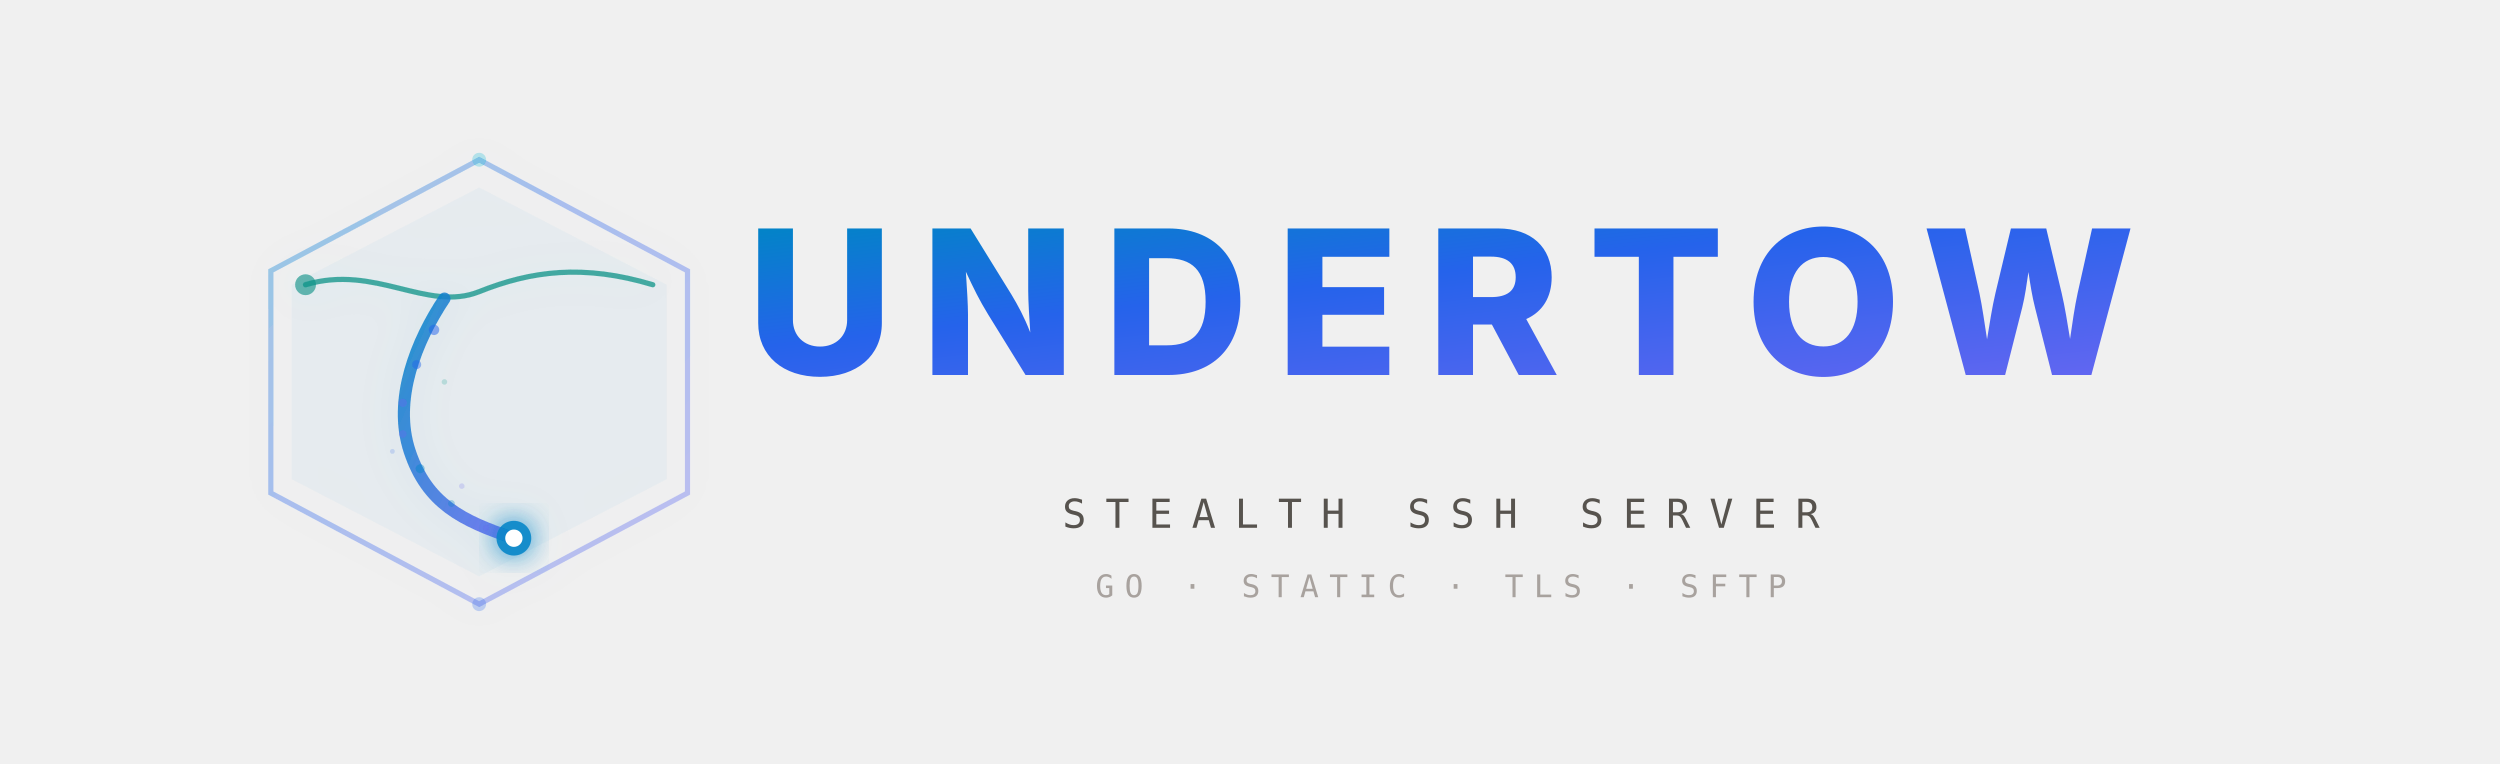
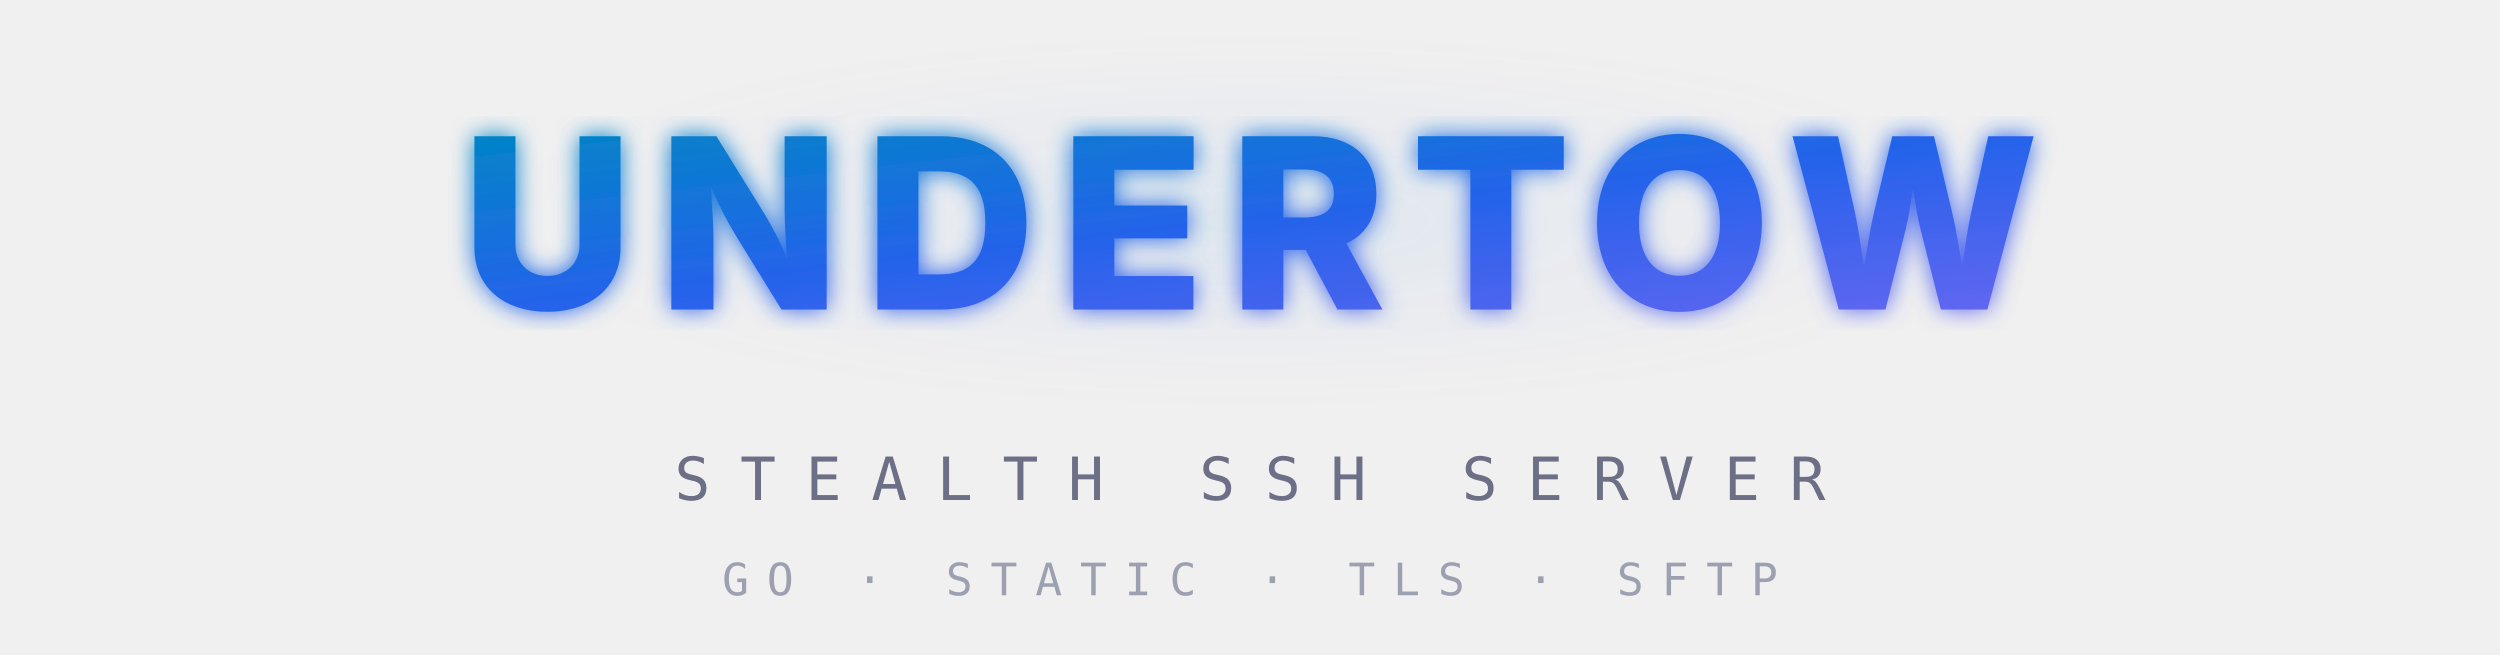
- <svg xmlns="http://www.w3.org/2000/svg" viewBox="0 0 720 220" fill="none">
+ <svg xmlns="http://www.w3.org/2000/svg" viewBox="0 0 420 110" fill="none">
  <defs>
-     <linearGradient id="g1" x1="0%" y1="0%" x2="100%" y2="100%">
+     <linearGradient id="grad" x1="0%" y1="0%" x2="100%" y2="100%">
      <stop offset="0%" stop-color="#0284c7" />
-       <stop offset="40%" stop-color="#2563eb" />
+       <stop offset="50%" stop-color="#2563eb" />
      <stop offset="100%" stop-color="#6366f1" />
    </linearGradient>
-     <linearGradient id="g2" x1="0%" y1="100%" x2="100%" y2="0%">
-       <stop offset="0%" stop-color="#0d9488" />
-       <stop offset="100%" stop-color="#0284c7" />
-     </linearGradient>
-     <linearGradient id="g3" x1="0%" y1="0%" x2="0%" y2="100%">
-       <stop offset="0%" stop-color="#0284c7" />
-       <stop offset="50%" stop-color="#0284c7" />
-       <stop offset="100%" stop-color="#6366f1" />
-     </linearGradient>
-     <linearGradient id="gCurrent" x1="0%" y1="0%" x2="100%" y2="100%">
-       <stop offset="0%" stop-color="#0284c7" />
-       <stop offset="100%" stop-color="#6366f1" />
-     </linearGradient>
-     <filter id="softglow" x="-30%" y="-30%" width="160%" height="160%">
-       <feGaussianBlur in="SourceAlpha" stdDeviation="6" result="blur" />
-       <feFlood flood-color="#0284c7" flood-opacity="0.1" result="color" />
-       <feComposite in="color" in2="blur" operator="in" result="shadow" />
-       <feComposite in="SourceGraphic" in2="shadow" operator="over" />
-     </filter>
-     <filter id="nodeglow" x="-50%" y="-50%" width="200%" height="200%">
-       <feGaussianBlur in="SourceGraphic" stdDeviation="4" result="blur" />
+     <radialGradient id="glow" cx="50%" cy="40%" r="40%">
+       <stop offset="0%" stop-color="#0284c7" stop-opacity="0.08" />
+       <stop offset="50%" stop-color="#2563eb" stop-opacity="0.03" />
+       <stop offset="100%" stop-color="#6366f1" stop-opacity="0" />
+     </radialGradient>
+     <filter id="textglow">
+       <feGaussianBlur in="SourceGraphic" stdDeviation="2" result="blur" />
      <feComposite in="SourceGraphic" in2="blur" operator="over" />
    </filter>
  </defs>
-   <g transform="translate(58, 40)" filter="url(#softglow)">
-     <path d="M 80 6 L 140 38 L 140 102 L 80 134 L 20 102 L 20 38 Z" fill="none" stroke="url(#g1)" stroke-width="1.5" opacity="0.35" />
-     <path d="M 80 14 L 134 42 L 134 98 L 80 126 L 26 98 L 26 42 Z" fill="#0284c7" opacity="0.04" />
-     <path d="M 30 42 C 50 36, 65 50, 80 44 S 110 36, 130 42" fill="none" stroke="#0d9488" stroke-width="1.5" stroke-linecap="round" opacity="0.75" />
-     <circle cx="30" cy="42" r="3" fill="#0d9488" opacity="0.65" />
-     <path d="M 70 46 C 62 58, 55 75, 60 90 S 75 110, 90 115" fill="none" stroke="url(#gCurrent)" stroke-width="3.5" stroke-linecap="round" opacity="0.85" />
-     <circle cx="90" cy="115" r="5" fill="#0284c7" opacity="0.9" filter="url(#nodeglow)" />
-     <circle cx="90" cy="115" r="2.5" fill="#ffffff" />
-     <circle cx="67" cy="55" r="1.5" fill="#2563eb" opacity="0.5" />
-     <circle cx="62" cy="65" r="1.3" fill="#2563eb" opacity="0.45" />
-     <circle cx="58" cy="76" r="1.2" fill="#6366f1" opacity="0.4" />
-     <circle cx="58" cy="85" r="1.1" fill="#6366f1" opacity="0.35" />
-     <circle cx="63" cy="95" r="1.3" fill="#0284c7" opacity="0.4" />
-     <circle cx="72" cy="105" r="1.0" fill="#0284c7" opacity="0.3" />
-     <circle cx="82" cy="112" r="0.9" fill="#6366f1" opacity="0.25" />
-     <circle cx="70" cy="70" r="0.8" fill="#0d9488" opacity="0.2" />
-     <circle cx="55" cy="90" r="0.7" fill="#2563eb" opacity="0.18" />
-     <circle cx="75" cy="100" r="0.8" fill="#6366f1" opacity="0.2" />
-     <circle cx="80" cy="6" r="2" fill="#06b6d4" opacity="0.25" />
-     <circle cx="80" cy="134" r="2" fill="#2563eb" opacity="0.25" />
-   </g>
-   <text x="415" y="108" font-family="'SF Pro Display', 'Inter', 'Segoe UI', 'Helvetica Neue', Arial, sans-serif" font-size="58" font-weight="800" letter-spacing="8" fill="url(#g1)" text-anchor="middle">UNDERTOW</text>
-   <line x1="280" y1="128" x2="550" y2="128" stroke="url(#g1)" stroke-width="0.8" opacity="0.2" />
-   <text x="415" y="152" font-family="'SF Mono', 'JetBrains Mono', 'Fira Code', 'Cascadia Code', monospace" font-size="11.5" font-weight="400" letter-spacing="5.5" fill="#57534e" text-anchor="middle">STEALTH SSH SERVER</text>
-   <text x="415" y="172" font-family="'SF Mono', 'JetBrains Mono', 'Fira Code', monospace" font-size="9" font-weight="400" letter-spacing="3" fill="#a8a29e" text-anchor="middle">GO  ·  STATIC  ·  TLS  ·  SFTP</text>
+   <ellipse cx="210" cy="45" rx="160" ry="40" fill="url(#glow)" />
+   <text x="210" y="52" text-anchor="middle" font-family="'Inter', 'SF Pro Display', 'Segoe UI', 'Helvetica Neue', Arial, sans-serif" font-size="40" font-weight="800" fill="url(#grad)" letter-spacing="4" filter="url(#textglow)">UNDERTOW</text>
+   <line x1="105" y1="68" x2="315" y2="68" stroke="url(#grad)" stroke-width="0.6" opacity="0.2" />
+   <text x="210" y="84" text-anchor="middle" font-family="'JetBrains Mono', 'SF Mono', 'Fira Code', 'Cascadia Code', monospace" font-size="10" font-weight="400" fill="#6c6f85" letter-spacing="5">STEALTH SSH SERVER</text>
+   <text x="210" y="100" text-anchor="middle" font-family="'JetBrains Mono', 'SF Mono', 'Fira Code', monospace" font-size="7.5" font-weight="400" fill="#9ca0b0" letter-spacing="3">GO  ·  STATIC  ·  TLS  ·  SFTP</text>
</svg>
